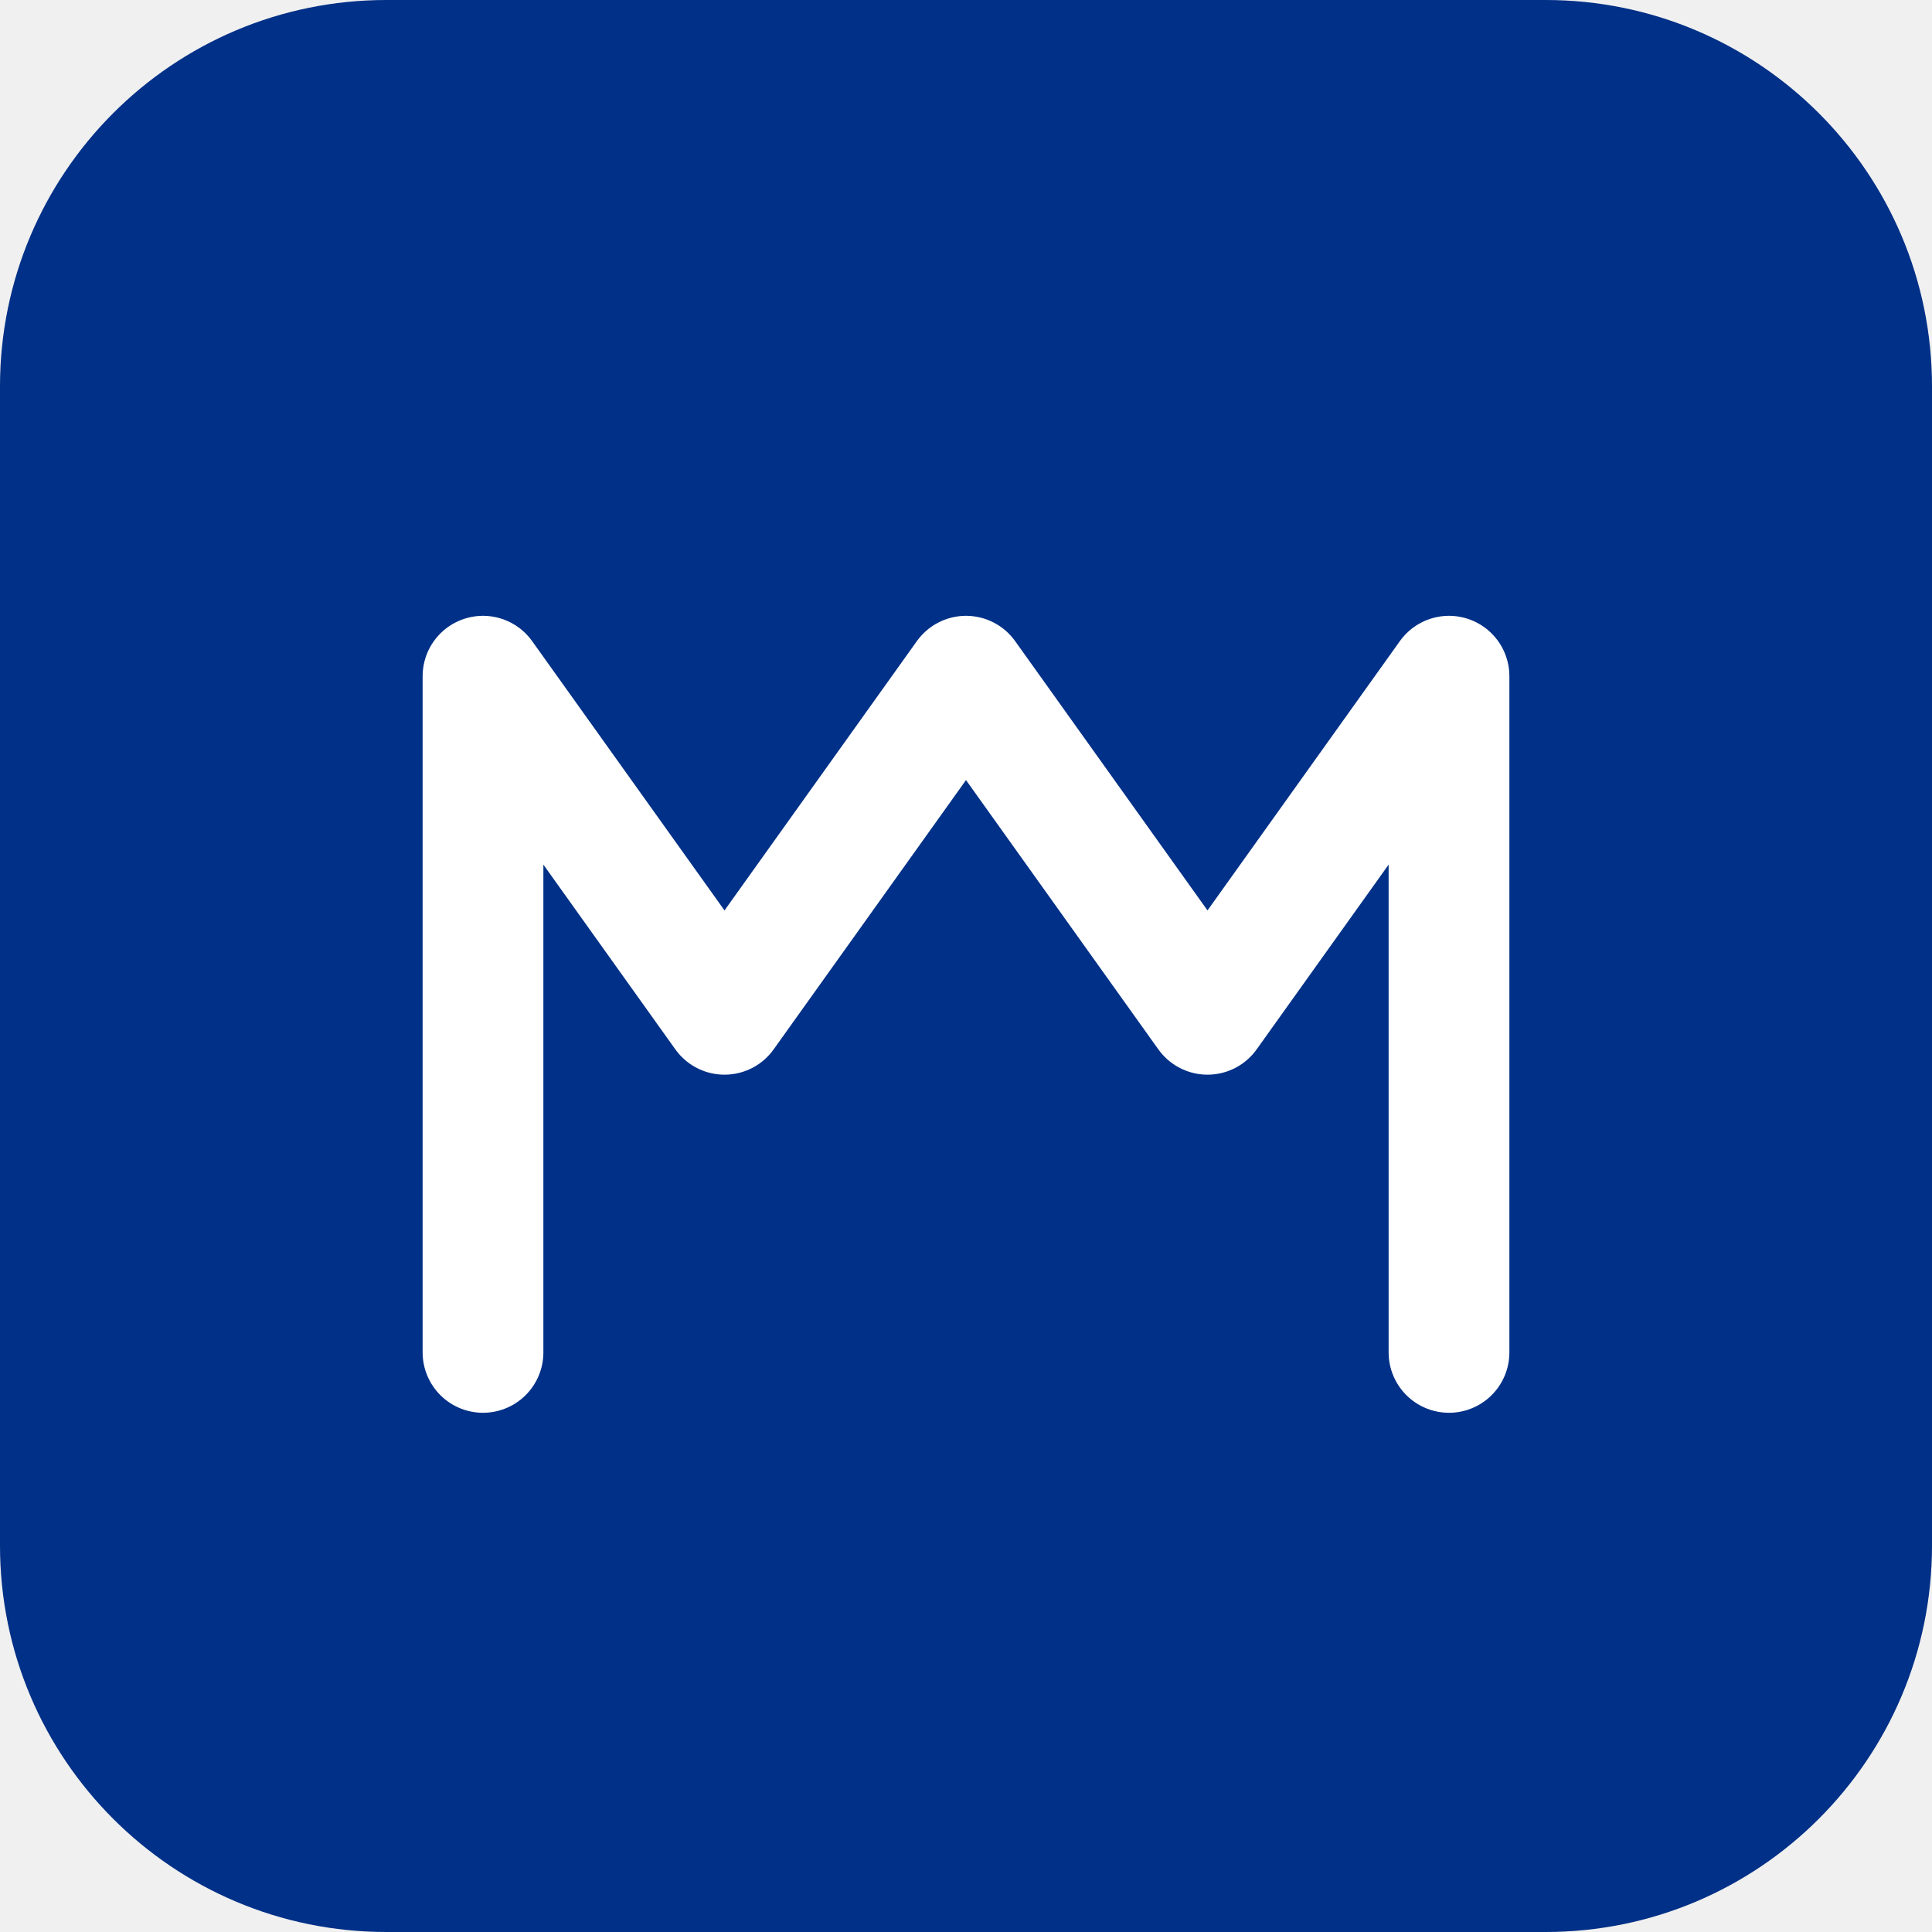
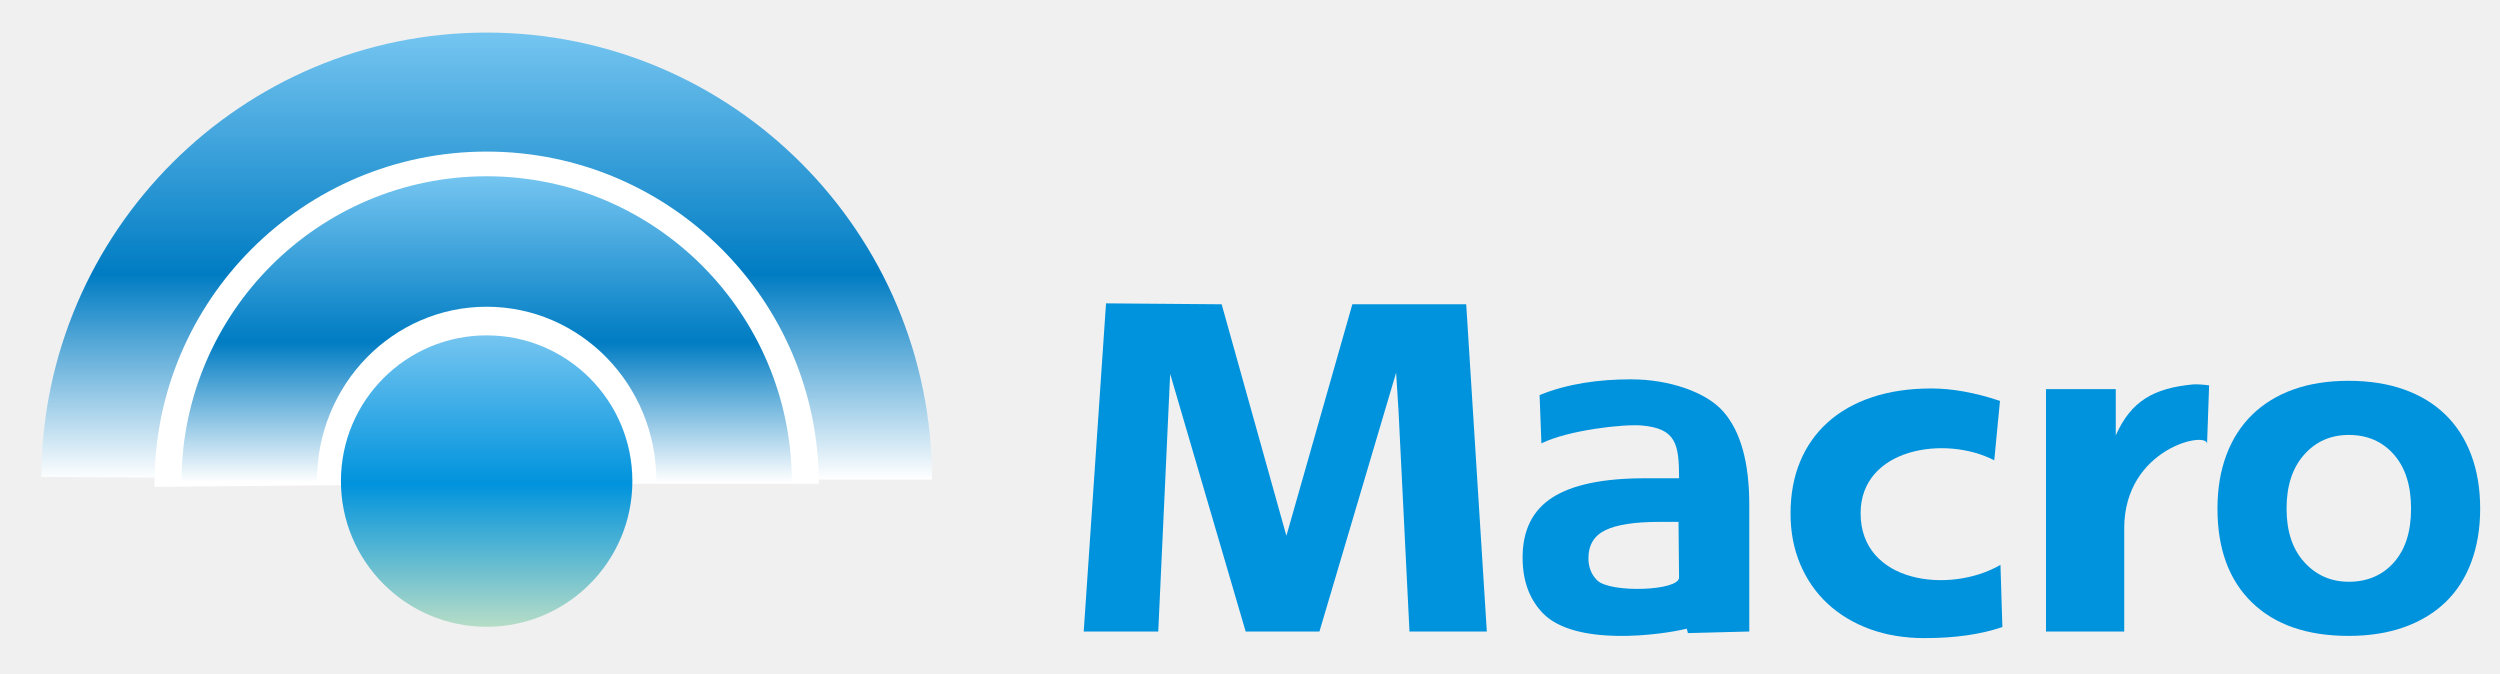
- <svg xmlns="http://www.w3.org/2000/svg" viewBox="0 0 40 40" fill="none">
-   <rect width="40" height="40" rx="8" fill="#003087" />
-   <path d="M10 28V14l5 7 5-7 5 7 5-7v14" fill="none" stroke="white" stroke-width="2.5" stroke-linecap="round" stroke-linejoin="round" />
+ <svg xmlns="http://www.w3.org/2000/svg" xmlns:xlink="http://www.w3.org/1999/xlink" xml:space="preserve" width="390" height="105" style="clip-rule:evenodd;fill-rule:evenodd;image-rendering:optimizeQuality;shape-rendering:geometricPrecision;text-rendering:geometricPrecision" viewBox="0 0 390 105" id="svg3317" version="1.1">
+   <defs id="defs3319">
+     <style type="text/css" id="style3321">
+    
+     .fil1 {fill:white}
+     .fil4 {fill:#0093DD;fill-rule:nonzero}
+     .fil3 {fill:url(#id0)}
+     .fil0 {fill:url(#id1)}
+     .fil2 {fill:url(#id2)}
+    
+   </style>
+     <linearGradient id="id0" gradientUnits="userSpaceOnUse" x1="77.918" y1="55.316" x2="77.918" y2="100.781">
+       <stop offset="0" style="stop-color:#75C5F0" id="stop3324" />
+       <stop offset="0.51" style="stop-color:#0093DD" id="stop3326" />
+       <stop offset="1" style="stop-color:#B6DDC7" id="stop3328" />
+     </linearGradient>
+     <linearGradient id="id1" gradientUnits="userSpaceOnUse" x1="77.918" y1="8.082" x2="77.918" y2="77.803">
+       <stop offset="0" style="stop-color:#75C5F0" id="stop3331" />
+       <stop offset="0.541" style="stop-color:#007CC3" id="stop3333" />
+       <stop offset="1" style="stop-color:white" id="stop3335" />
+     </linearGradient>
+     <linearGradient id="id2" gradientUnits="userSpaceOnUse" href="#id1" x1="77.918" y1="30.465" x2="77.918" y2="77.802">
+   </linearGradient>
+     <linearGradient xlink:href="#id0" id="linearGradient3373" gradientUnits="userSpaceOnUse" x1="77.918" y1="55.316" x2="77.918" y2="100.781" />
+     <linearGradient xlink:href="#id1" id="linearGradient3379" gradientUnits="userSpaceOnUse" x1="77.918" y1="8.082" x2="77.918" y2="77.803" />
+     <linearGradient xlink:href="#id1-9" id="linearGradient3379-4" gradientUnits="userSpaceOnUse" x1="77.918" y1="8.082" x2="77.918" y2="77.803" />
+     <linearGradient id="id1-9" gradientUnits="userSpaceOnUse" x1="77.918" y1="8.082" x2="77.918" y2="77.803">
+       <stop offset="0" style="stop-color:#75C5F0" id="stop3331-3" />
+       <stop offset="0.541" style="stop-color:#007CC3" id="stop3333-1" />
+       <stop offset="1" style="stop-color:white" id="stop3335-1" />
+     </linearGradient>
+     <linearGradient gradientTransform="matrix(0.6852455,0,0,0.6852455,24.52489,24.95966)" y2="77.803" x2="77.918" y1="8.082" x1="77.918" gradientUnits="userSpaceOnUse" id="linearGradient3397" xlink:href="#id1-9" />
+   </defs>
+   <g id="g101" transform="translate(-2,-3)">
+     <path class="fil0" d="M 77.918,77.803 8.439,77.394 c 0.221,-38.347 31.265,-69.313 69.478,-69.313 38.366,0 69.478,31.223 69.478,69.722 H 77.918 Z" id="path3340" style="fill:url(#linearGradient3379)" />
+     <path class="fil1" d="m 77.918,78.468 -51.821,0.487 c 0,-0.158 0,-0.328 0,-0.487 0,-28.616 23.205,-51.821 51.821,-51.821 28.616,0 51.821,23.205 51.821,51.821 z" id="path3342" style="fill:#ffffff" />
+     <path class="fil4" d="m 368.381,62.406 c 3.236,0 6.124,0.454 8.667,1.361 2.543,0.907 4.693,2.218 6.449,3.935 1.756,1.716 3.098,3.813 4.022,6.288 0.924,2.477 1.387,5.259 1.387,8.349 0,3.09 -0.463,5.872 -1.387,8.348 -0.924,2.477 -2.265,4.561 -4.022,6.253 -1.756,1.691 -3.906,2.992 -6.449,3.899 -2.543,0.907 -5.431,1.361 -8.667,1.361 -6.472,0 -11.499,-1.741 -15.083,-5.223 -3.581,-3.482 -5.373,-8.361 -5.373,-14.637 0,-3.09 0.462,-5.872 1.387,-8.349 0.924,-2.476 2.264,-4.572 4.022,-6.288 1.756,-1.717 3.894,-3.028 6.413,-3.935 2.52,-0.907 5.398,-1.361 8.634,-1.361 z m 0.034,8.445 c -2.833,0 -5.159,1.029 -6.979,3.089 -1.821,2.059 -2.732,4.859 -2.732,8.402 0,3.543 0.926,6.333 2.774,8.365 1.848,2.033 4.162,3.048 6.937,3.048 2.89,0 5.231,-1.003 7.023,-3.009 1.793,-2.006 2.688,-4.808 2.688,-8.404 0,-3.595 -0.895,-6.41 -2.688,-8.443 -1.792,-2.031 -4.133,-3.048 -7.023,-3.048 z" id="path3350" style="fill:#0093dd;fill-rule:nonzero" />
+     <path class="fil4" d="m 346.3,72.308 c 0.315,-2.185 -12.921,0.493 -12.921,13.1 v 16.108 H 321.174 V 63.708 h 10.886 v 7.209 c 2.376,-5.326 5.854,-7.359 12.05,-7.949 0.63,-0.06 1.819,0.054 2.512,0.151 l -0.322,9.189 z" id="path3352" style="fill:#0093dd;fill-rule:nonzero" />
+     <path class="fil4" d="m 313.104,74.811 c -7.635,-3.969 -20.851,-1.907 -20.851,8.263 0,10.9 13.872,12.652 21.819,8.047 l 0.299,9.7 c -3.374,1.15 -7.419,1.724 -12.132,1.724 -3.125,0 -5.967,-0.467 -8.522,-1.401 -2.556,-0.934 -4.752,-2.251 -6.587,-3.952 -1.837,-1.701 -3.263,-3.748 -4.279,-6.144 -1.018,-2.395 -1.526,-5.029 -1.526,-7.904 0,-3.018 0.495,-5.724 1.488,-8.119 0.992,-2.395 2.432,-4.443 4.317,-6.143 1.885,-1.701 4.193,-3.006 6.921,-3.917 2.73,-0.909 5.805,-1.364 9.229,-1.364 3.275,0 6.848,0.646 10.717,1.939 l -0.893,9.269 z" id="path3354" style="fill:#0093dd;fill-rule:nonzero" />
+     <path class="fil4" d="m 274.889,101.516 -9.573,0.246 -0.175,-0.687 c -4.057,0.985 -17.359,2.811 -22.427,-2.389 -2.124,-2.18 -3.189,-5.088 -3.189,-8.717 0,-4.266 1.56,-7.393 4.681,-9.378 3.119,-1.987 7.916,-2.98 14.388,-2.98 h 5.342 c 0,-5.311 -0.452,-7.778 -5.843,-8.236 -2.855,-0.243 -11.471,0.73 -15.632,2.79 l -0.285,-7.537 c 4.413,-1.786 9.25,-2.452 14.269,-2.452 5.917,0 11.741,1.975 14.421,5.063 2.681,3.087 4.022,7.919 4.022,14.49 v 19.787 z m -14.097,-17.1 c -3.763,-0.001 -6.541,0.428 -8.322,1.277 -1.783,0.852 -2.675,2.32 -2.675,4.397 0,1.384 0.454,2.533 1.355,3.436 2.022,2.023 12.806,1.669 12.784,-0.438 l -0.085,-8.672 h -3.057 z" id="path3356" style="fill:#0093dd;fill-rule:nonzero" />
+     <polygon class="fil4" points="192.579,50.469 202.662,86.53 202.695,86.524 212.965,50.469 230.728,50.469 233.944,101.516 221.879,101.516 220.177,67.239 219.796,61.129 207.834,101.516 196.323,101.516 184.545,61.322 182.687,101.516 171.061,101.516 174.54,50.322 " id="polygon3358" style="fill:#0093dd;fill-rule:nonzero" />
+     <path class="fil0" d="m 77.918,78.274 -47.61,-0.28 c 0.151,-26.277 21.424,-47.496 47.61,-47.496 26.29,0 47.61,21.395 47.61,47.777 H 77.918 Z" id="path3340-9" style="fill:url(#linearGradient3397);fill-rule:evenodd" />
+     <path class="fil1" d="m 77.918,77.968 -26.469,0.255 c 0,-0.083 0,-0.172 0,-0.255 0,-14.974 11.852,-27.118 26.469,-27.118 14.616,0 26.469,12.144 26.469,27.118 z" id="path3346" style="fill:#ffffff" />
+     <path class="fil3" d="m 100.65,78.049 c 0,12.553 -10.18,22.733 -22.733,22.733 -12.553,0 -22.733,-10.18 -22.733,-22.733 0,-12.553 10.18,-22.733 22.733,-22.733 12.553,0 22.733,10.18 22.733,22.733 z" id="path3348" style="fill:url(#linearGradient3373)" />
+   </g>
</svg>
